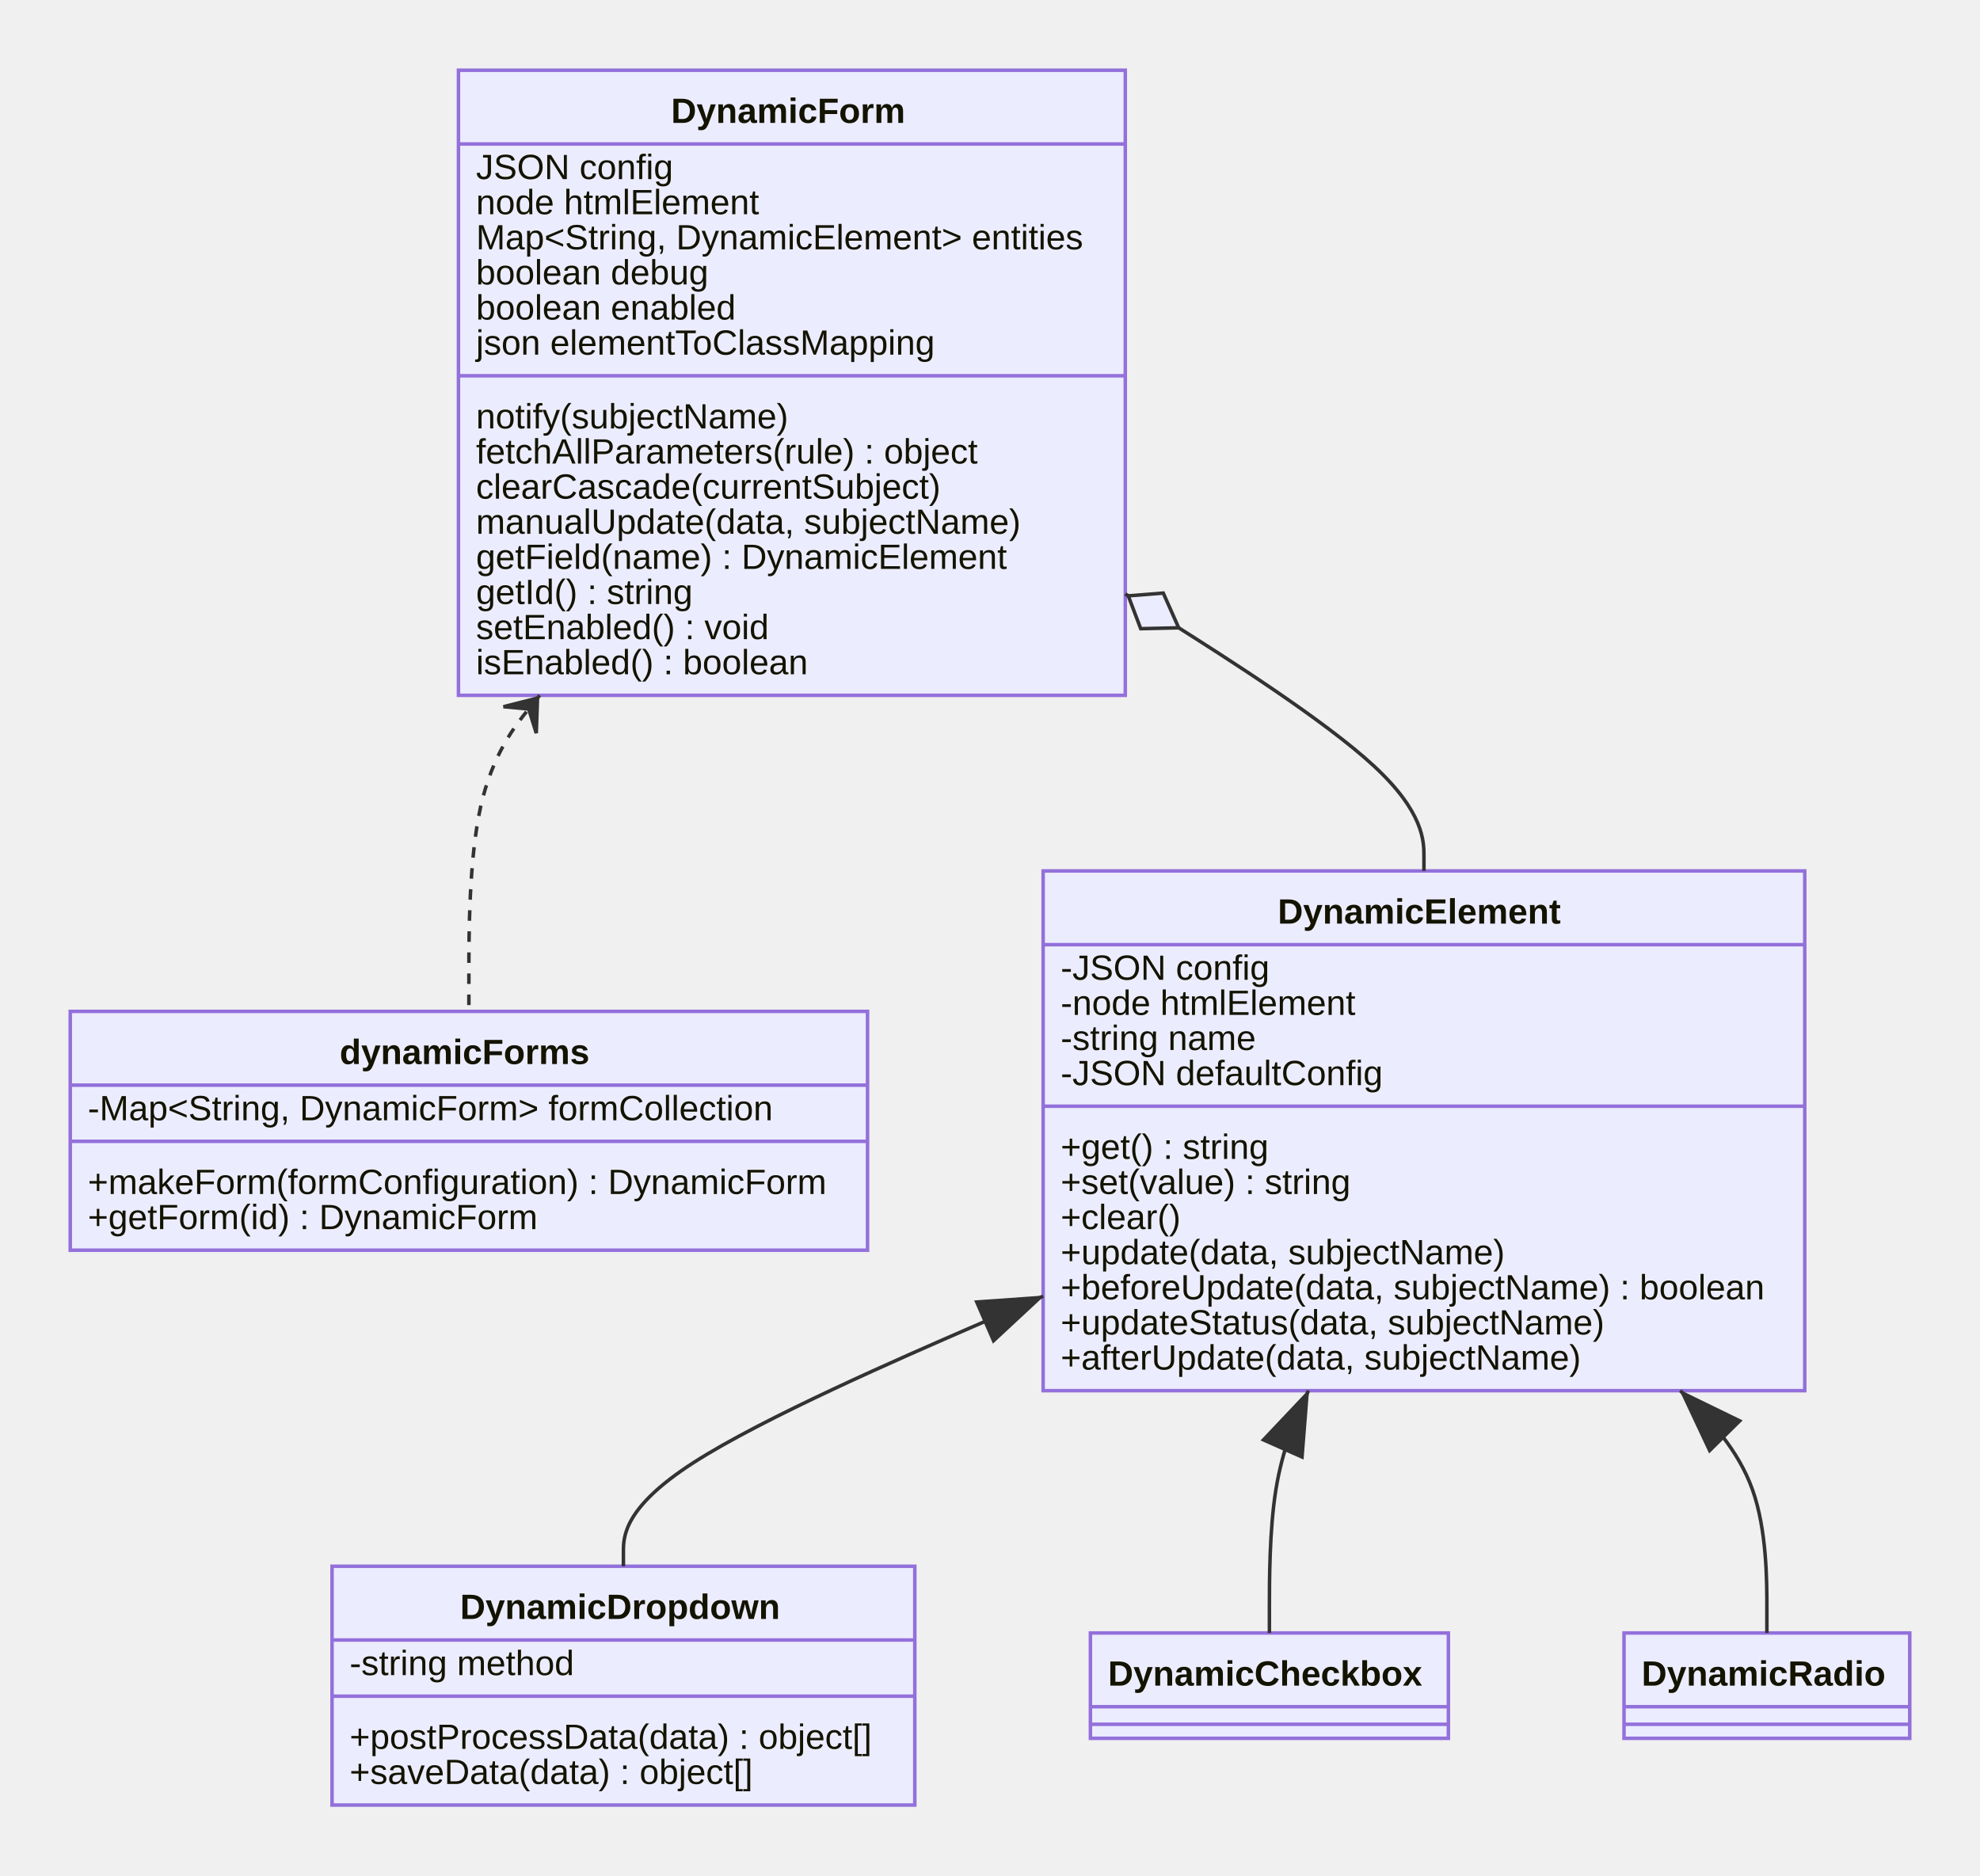
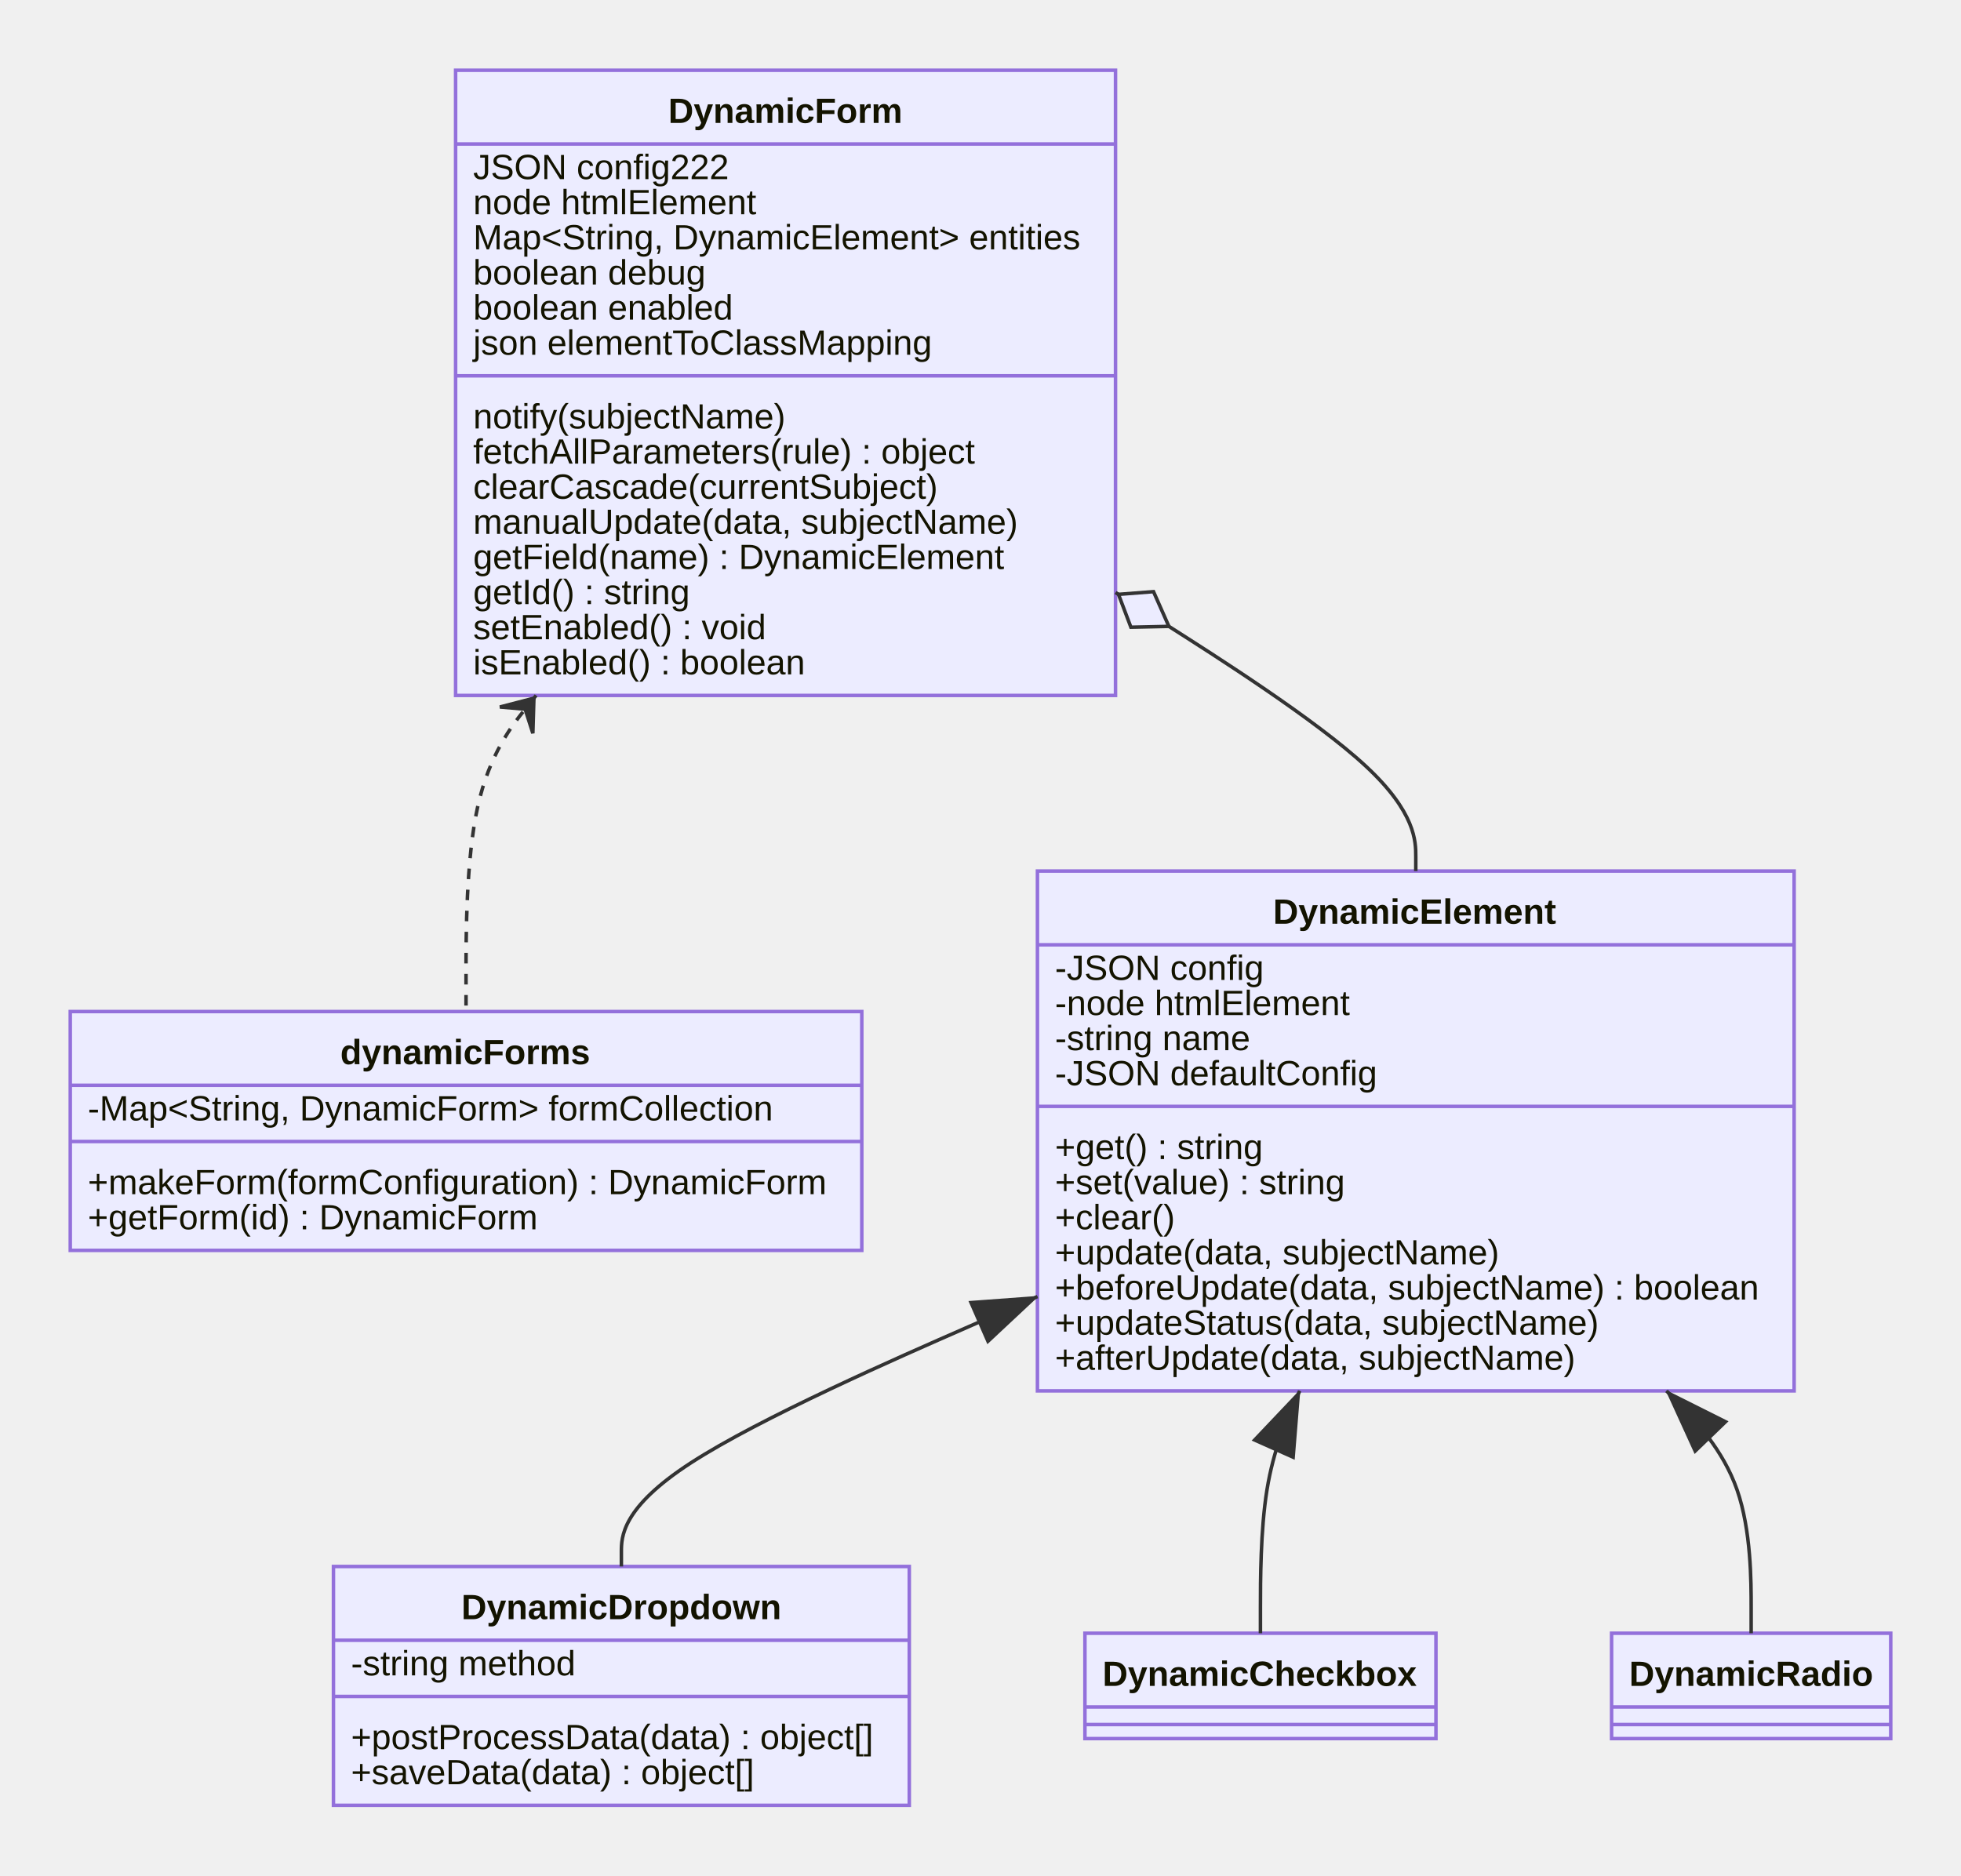
- <svg xmlns="http://www.w3.org/2000/svg" id="mermaid-1613169032918" width="563.742" height="534" viewBox="-20 -20 563.742 534">
-   <style>#mermaid-1613169032918{font-family:"trebuchet ms",verdana,arial;font-size:16px;fill:#333;}#mermaid-1613169032918 .error-icon{fill:#552222;}#mermaid-1613169032918 .error-text{fill:#552222;stroke:#552222;}#mermaid-1613169032918 .edge-thickness-normal{stroke-width:2px;}#mermaid-1613169032918 .edge-thickness-thick{stroke-width:3.5px;}#mermaid-1613169032918 .edge-pattern-solid{stroke-dasharray:0;}#mermaid-1613169032918 .edge-pattern-dashed{stroke-dasharray:3;}#mermaid-1613169032918 .edge-pattern-dotted{stroke-dasharray:2;}#mermaid-1613169032918 .marker{fill:#333333;}#mermaid-1613169032918 .marker.cross{stroke:#333333;}#mermaid-1613169032918 svg{font-family:"trebuchet ms",verdana,arial;font-size:16px;}#mermaid-1613169032918 g.classGroup text{fill:#9370DB;fill:#131300;stroke:none;font-family:"trebuchet ms",verdana,arial;font-size:10px;}#mermaid-1613169032918 g.classGroup text .title{font-weight:bolder;}#mermaid-1613169032918 .node rect,#mermaid-1613169032918 .node circle,#mermaid-1613169032918 .node ellipse,#mermaid-1613169032918 .node polygon,#mermaid-1613169032918 .node path{fill:#ECECFF;stroke:#9370DB;stroke-width:1px;}#mermaid-1613169032918 .divider{stroke:#9370DB;stroke:1;}#mermaid-1613169032918 g.clickable{cursor:pointer;}#mermaid-1613169032918 g.classGroup rect{fill:#ECECFF;stroke:#9370DB;}#mermaid-1613169032918 g.classGroup line{stroke:#9370DB;stroke-width:1;}#mermaid-1613169032918 .classLabel .box{stroke:none;stroke-width:0;fill:#ECECFF;opacity:0.5;}#mermaid-1613169032918 .classLabel .label{fill:#9370DB;font-size:10px;}#mermaid-1613169032918 .relation{stroke:#333333;stroke-width:1;fill:none;}#mermaid-1613169032918 .dashed-line{stroke-dasharray:3;}#mermaid-1613169032918 #compositionStart,#mermaid-1613169032918 .composition{fill:#333333 !important;stroke:#333333 !important;stroke-width:1;}#mermaid-1613169032918 #compositionEnd,#mermaid-1613169032918 .composition{fill:#333333 !important;stroke:#333333 !important;stroke-width:1;}#mermaid-1613169032918 #dependencyStart,#mermaid-1613169032918 .dependency{fill:#333333 !important;stroke:#333333 !important;stroke-width:1;}#mermaid-1613169032918 #dependencyStart,#mermaid-1613169032918 .dependency{fill:#333333 !important;stroke:#333333 !important;stroke-width:1;}#mermaid-1613169032918 #extensionStart,#mermaid-1613169032918 .extension{fill:#333333 !important;stroke:#333333 !important;stroke-width:1;}#mermaid-1613169032918 #extensionEnd,#mermaid-1613169032918 .extension{fill:#333333 !important;stroke:#333333 !important;stroke-width:1;}#mermaid-1613169032918 #aggregationStart,#mermaid-1613169032918 .aggregation{fill:#ECECFF !important;stroke:#333333 !important;stroke-width:1;}#mermaid-1613169032918 #aggregationEnd,#mermaid-1613169032918 .aggregation{fill:#ECECFF !important;stroke:#333333 !important;stroke-width:1;}#mermaid-1613169032918:root{--mermaid-font-family:"trebuchet ms",verdana,arial;}#mermaid-1613169032918 class{fill:apa;}</style>
+ <svg xmlns="http://www.w3.org/2000/svg" id="mermaid-1614984351857" width="100%" height="534" style="max-width: 558.238px;" viewBox="-20 -20 558.238 534">
+   <style>#mermaid-1614984351857{font-family:"trebuchet ms",verdana,arial,sans-serif;font-size:16px;fill:#333;}#mermaid-1614984351857 .error-icon{fill:#552222;}#mermaid-1614984351857 .error-text{fill:#552222;stroke:#552222;}#mermaid-1614984351857 .edge-thickness-normal{stroke-width:2px;}#mermaid-1614984351857 .edge-thickness-thick{stroke-width:3.5px;}#mermaid-1614984351857 .edge-pattern-solid{stroke-dasharray:0;}#mermaid-1614984351857 .edge-pattern-dashed{stroke-dasharray:3;}#mermaid-1614984351857 .edge-pattern-dotted{stroke-dasharray:2;}#mermaid-1614984351857 .marker{fill:#333333;stroke:#333333;}#mermaid-1614984351857 .marker.cross{stroke:#333333;}#mermaid-1614984351857 svg{font-family:"trebuchet ms",verdana,arial,sans-serif;font-size:16px;}#mermaid-1614984351857 g.classGroup text{fill:#9370DB;fill:#131300;stroke:none;font-family:"trebuchet ms",verdana,arial,sans-serif;font-size:10px;}#mermaid-1614984351857 g.classGroup text .title{font-weight:bolder;}#mermaid-1614984351857 .classTitle{font-weight:bolder;}#mermaid-1614984351857 .node rect,#mermaid-1614984351857 .node circle,#mermaid-1614984351857 .node ellipse,#mermaid-1614984351857 .node polygon,#mermaid-1614984351857 .node path{fill:#ECECFF;stroke:#9370DB;stroke-width:1px;}#mermaid-1614984351857 .divider{stroke:#9370DB;stroke:1;}#mermaid-1614984351857 g.clickable{cursor:pointer;}#mermaid-1614984351857 g.classGroup rect{fill:#ECECFF;stroke:#9370DB;}#mermaid-1614984351857 g.classGroup line{stroke:#9370DB;stroke-width:1;}#mermaid-1614984351857 .classLabel .box{stroke:none;stroke-width:0;fill:#ECECFF;opacity:0.5;}#mermaid-1614984351857 .classLabel .label{fill:#9370DB;font-size:10px;}#mermaid-1614984351857 .relation{stroke:#333333;stroke-width:1;fill:none;}#mermaid-1614984351857 .dashed-line{stroke-dasharray:3;}#mermaid-1614984351857 #compositionStart,#mermaid-1614984351857 .composition{fill:#333333 !important;stroke:#333333 !important;stroke-width:1;}#mermaid-1614984351857 #compositionEnd,#mermaid-1614984351857 .composition{fill:#333333 !important;stroke:#333333 !important;stroke-width:1;}#mermaid-1614984351857 #dependencyStart,#mermaid-1614984351857 .dependency{fill:#333333 !important;stroke:#333333 !important;stroke-width:1;}#mermaid-1614984351857 #dependencyStart,#mermaid-1614984351857 .dependency{fill:#333333 !important;stroke:#333333 !important;stroke-width:1;}#mermaid-1614984351857 #extensionStart,#mermaid-1614984351857 .extension{fill:#333333 !important;stroke:#333333 !important;stroke-width:1;}#mermaid-1614984351857 #extensionEnd,#mermaid-1614984351857 .extension{fill:#333333 !important;stroke:#333333 !important;stroke-width:1;}#mermaid-1614984351857 #aggregationStart,#mermaid-1614984351857 .aggregation{fill:#ECECFF !important;stroke:#333333 !important;stroke-width:1;}#mermaid-1614984351857 #aggregationEnd,#mermaid-1614984351857 .aggregation{fill:#ECECFF !important;stroke:#333333 !important;stroke-width:1;}#mermaid-1614984351857 .edgeTerminals{font-size:11px;}#mermaid-1614984351857:root{--mermaid-font-family:"trebuchet ms",verdana,arial,sans-serif;}#mermaid-1614984351857 class{fill:apa;}</style>
  <g />
  <defs>
    <marker id="extensionStart" class="extension" refX="0" refY="7" markerWidth="190" markerHeight="240" orient="auto">
      <path d="M 1,7 L18,13 V 1 Z" />
    </marker>
  </defs>
  <defs>
    <marker id="extensionEnd" refX="19" refY="7" markerWidth="20" markerHeight="28" orient="auto">
      <path d="M 1,1 V 13 L18,7 Z" />
    </marker>
  </defs>
  <defs>
    <marker id="compositionStart" class="extension" refX="0" refY="7" markerWidth="190" markerHeight="240" orient="auto">
      <path d="M 18,7 L9,13 L1,7 L9,1 Z" />
    </marker>
  </defs>
  <defs>
    <marker id="compositionEnd" refX="19" refY="7" markerWidth="20" markerHeight="28" orient="auto">
      <path d="M 18,7 L9,13 L1,7 L9,1 Z" />
    </marker>
  </defs>
  <defs>
    <marker id="aggregationStart" class="extension" refX="0" refY="7" markerWidth="190" markerHeight="240" orient="auto">
      <path d="M 18,7 L9,13 L1,7 L9,1 Z" />
    </marker>
  </defs>
  <defs>
    <marker id="aggregationEnd" refX="19" refY="7" markerWidth="20" markerHeight="28" orient="auto">
      <path d="M 18,7 L9,13 L1,7 L9,1 Z" />
    </marker>
  </defs>
  <defs>
    <marker id="dependencyStart" class="extension" refX="0" refY="7" markerWidth="190" markerHeight="240" orient="auto">
      <path d="M 5,7 L9,13 L1,7 L9,1 Z" />
    </marker>
  </defs>
  <defs>
    <marker id="dependencyEnd" refX="19" refY="7" markerWidth="20" markerHeight="28" orient="auto">
      <path d="M 18,7 L9,13 L14,7 L9,1 Z" />
    </marker>
  </defs>
-   <g id="classid-DynamicForm-0" class="classGroup" transform="translate(110.5312,0 )">
-     <rect x="0" y="0" width="189.859" height="178" class=" " />
+   <g id="classid-DynamicForm-0" class="classGroup" transform="translate(109.6953,0 )">
+     <rect x="0" y="0" width="187.859" height="178" class=" " />
    <text y="15" x="0">
      <tspan class="title" x="60.531">DynamicForm</tspan>
    </text>
-     <line x1="0" y1="21" y2="21" x2="189.859" />
+     <line x1="0" y1="21" y2="21" x2="187.859" />
    <text x="5" y="31" fill="white" class="classText">
-       <tspan x="5">JSON config</tspan>
+       <tspan x="5">JSON config222</tspan>
      <tspan x="5" dy="10">node htmlElement</tspan>
      <tspan x="5" dy="10">Map&lt;String, DynamicElement&gt; entities</tspan>
      <tspan x="5" dy="10">boolean debug</tspan>
      <tspan x="5" dy="10">boolean enabled</tspan>
      <tspan x="5" dy="10">json elementToClassMapping</tspan>
    </text>
-     <line x1="0" y1="87" y2="87" x2="189.859" />
+     <line x1="0" y1="87" y2="87" x2="187.859" />
    <text x="5" y="102" fill="white" class="classText">
      <tspan x="5">notify(subjectName)</tspan>
      <tspan x="5" dy="10">fetchAllParameters(rule) : object</tspan>
      <tspan x="5" dy="10">clearCascade(currentSubject)</tspan>
      <tspan x="5" dy="10">manualUpdate(data, subjectName)</tspan>
      <tspan x="5" dy="10">getField(name) : DynamicElement</tspan>
      <tspan x="5" dy="10">getId() : string</tspan>
      <tspan x="5" dy="10">setEnabled() : void</tspan>
      <tspan x="5" dy="10">isEnabled() : boolean</tspan>
    </text>
  </g>
  <g id="classid-dynamicForms-1" class="classGroup" transform="translate(0,268 )">
-     <rect x="0" y="0" width="227" height="68" class=" " />
+     <rect x="0" y="0" width="225.328" height="68" class=" " />
    <text y="15" x="0">
-       <tspan class="title" x="76.711">dynamicForms</tspan>
+       <tspan class="title" x="76.875">dynamicForms</tspan>
    </text>
-     <line x1="0" y1="21" y2="21" x2="227" />
+     <line x1="0" y1="21" y2="21" x2="225.328" />
    <text x="5" y="31" fill="white" class="classText">
      <tspan x="5">-Map&lt;String, DynamicForm&gt; formCollection</tspan>
    </text>
-     <line x1="0" y1="37" y2="37" x2="227" />
+     <line x1="0" y1="37" y2="37" x2="225.328" />
    <text x="5" y="52" fill="white" class="classText">
      <tspan x="5">+makeForm(formConfiguration) : DynamicForm</tspan>
      <tspan x="5" dy="10">+getForm(id) : DynamicForm</tspan>
    </text>
  </g>
-   <g id="classid-DynamicElement-2" class="classGroup" transform="translate(277,228 )">
-     <rect x="0" y="0" width="216.844" height="148" class=" " />
+   <g id="classid-DynamicElement-2" class="classGroup" transform="translate(275.3281,228 )">
+     <rect x="0" y="0" width="215.406" height="148" class=" " />
    <text y="15" x="0">
-       <tspan class="title" x="66.789">DynamicElement</tspan>
+       <tspan class="title" x="67.07">DynamicElement</tspan>
    </text>
-     <line x1="0" y1="21" y2="21" x2="216.844" />
+     <line x1="0" y1="21" y2="21" x2="215.406" />
    <text x="5" y="31" fill="white" class="classText">
      <tspan x="5">-JSON config</tspan>
      <tspan x="5" dy="10">-node htmlElement</tspan>
      <tspan x="5" dy="10">-string name</tspan>
      <tspan x="5" dy="10">-JSON defaultConfig</tspan>
    </text>
-     <line x1="0" y1="67" y2="67" x2="216.844" />
+     <line x1="0" y1="67" y2="67" x2="215.406" />
    <text x="5" y="82" fill="white" class="classText">
      <tspan x="5">+get() : string</tspan>
      <tspan x="5" dy="10">+set(value) : string</tspan>
      <tspan x="5" dy="10">+clear()</tspan>
      <tspan x="5" dy="10">+update(data, subjectName)</tspan>
      <tspan x="5" dy="10">+beforeUpdate(data, subjectName) : boolean</tspan>
      <tspan x="5" dy="10">+updateStatus(data, subjectName)</tspan>
      <tspan x="5" dy="10">+afterUpdate(data, subjectName)</tspan>
    </text>
  </g>
-   <g id="classid-DynamicDropdown-3" class="classGroup" transform="translate(74.53906,426 )">
-     <rect x="0" y="0" width="165.922" height="68" class=" " />
+   <g id="classid-DynamicDropdown-3" class="classGroup" transform="translate(74.92578,426 )">
+     <rect x="0" y="0" width="163.922" height="68" class=" " />
    <text y="15" x="0">
-       <tspan class="title" x="36.453">DynamicDropdown</tspan>
+       <tspan class="title" x="36.398">DynamicDropdown</tspan>
    </text>
-     <line x1="0" y1="21" y2="21" x2="165.922" />
+     <line x1="0" y1="21" y2="21" x2="163.922" />
    <text x="5" y="31" fill="white" class="classText">
      <tspan x="5">-string method</tspan>
    </text>
-     <line x1="0" y1="37" y2="37" x2="165.922" />
+     <line x1="0" y1="37" y2="37" x2="163.922" />
    <text x="5" y="52" fill="white" class="classText">
      <tspan x="5">+postProcessData(data) : object[]</tspan>
      <tspan x="5" dy="10">+saveData(data) : object[]</tspan>
    </text>
  </g>
-   <g id="classid-DynamicCheckbox-4" class="classGroup" transform="translate(290.4609,445 )">
-     <rect x="0" y="0" width="101.922" height="30" class=" " />
+   <g id="classid-DynamicCheckbox-4" class="classGroup" transform="translate(288.8477,445 )">
+     <rect x="0" y="0" width="99.922" height="30" class=" " />
    <text y="15" x="0">
      <tspan class="title" x="5">DynamicCheckbox</tspan>
    </text>
-     <line x1="0" y1="21" y2="21" x2="101.922" />
+     <line x1="0" y1="21" y2="21" x2="99.922" />
    <text x="5" y="31" fill="white" class="classText" />
-     <line x1="0" y1="26" y2="26" x2="101.922" />
+     <line x1="0" y1="26" y2="26" x2="99.922" />
    <text x="5" y="41" fill="white" class="classText" />
  </g>
-   <g id="classid-DynamicRadio-5" class="classGroup" transform="translate(442.3828,445 )">
-     <rect x="0" y="0" width="81.359" height="30" class=" " />
+   <g id="classid-DynamicRadio-5" class="classGroup" transform="translate(438.7695,445 )">
+     <rect x="0" y="0" width="79.469" height="30" class=" " />
    <text y="15" x="0">
      <tspan class="title" x="5">DynamicRadio</tspan>
    </text>
-     <line x1="0" y1="21" y2="21" x2="81.359" />
+     <line x1="0" y1="21" y2="21" x2="79.469" />
    <text x="5" y="31" fill="white" class="classText" />
-     <line x1="0" y1="26" y2="26" x2="81.359" />
+     <line x1="0" y1="26" y2="26" x2="79.469" />
    <text x="5" y="41" fill="white" class="classText" />
  </g>
-   <path d="M133.667,178L130.306,182.167C126.945,186.333,120.222,194.667,116.861,209.667C113.5,224.667,113.5,246.333,113.5,257.167L113.5,268" id="edge0" class="relation dashed-line" marker-start="url(#dependencyStart)" />
-   <path d="M300.391,149.135L314.562,158.113C328.734,167.09,357.078,185.045,371.25,198.189C385.422,211.333,385.422,219.667,385.422,223.833L385.422,228" id="edge1" class="relation" marker-start="url(#aggregationStart)" />
-   <path d="M277,349.094L257.083,357.745C237.167,366.396,197.333,383.698,177.417,396.516C157.5,409.333,157.5,417.667,157.5,421.833L157.5,426" id="edge2" class="relation" marker-start="url(#extensionStart)" />
-   <path d="M352.533,376L350.681,380.167C348.829,384.333,345.126,392.667,343.274,404.167C341.422,415.667,341.422,430.333,341.422,437.667L341.422,445" id="edge3" class="relation" marker-start="url(#extensionStart)" />
-   <path d="M458.406,376L462.515,380.167C466.625,384.333,474.844,392.667,478.953,404.167C483.062,415.667,483.062,430.333,483.062,437.667L483.062,445" id="edge4" class="relation" marker-start="url(#extensionStart)" />
+   <path d="M132.612,178L129.287,182.167C125.962,186.333,119.313,194.667,115.989,209.667C112.664,224.667,112.664,246.333,112.664,257.167L112.664,268" id="edge0" class="relation dashed-line" marker-start="url(#dependencyStart)" />
+   <path d="M297.555,148.686L311.801,157.738C326.047,166.79,354.539,184.895,368.785,198.114C383.031,211.333,383.031,219.667,383.031,223.833L383.031,228" id="edge1" class="relation" marker-start="url(#aggregationStart)" />
+   <path d="M275.328,349.15L255.588,357.791C235.848,366.433,196.367,383.717,176.627,396.525C156.887,409.333,156.887,417.667,156.887,421.833L156.887,426" id="edge2" class="relation" marker-start="url(#extensionStart)" />
+   <path d="M349.976,376L348.115,380.167C346.253,384.333,342.531,392.667,340.67,404.167C338.809,415.667,338.809,430.333,338.809,437.667L338.809,445" id="edge3" class="relation" marker-start="url(#extensionStart)" />
+   <path d="M454.395,376L458.413,380.167C462.431,384.333,470.467,392.667,474.486,404.167C478.504,415.667,478.504,430.333,478.504,437.667L478.504,445" id="edge4" class="relation" marker-start="url(#extensionStart)" />
</svg>
